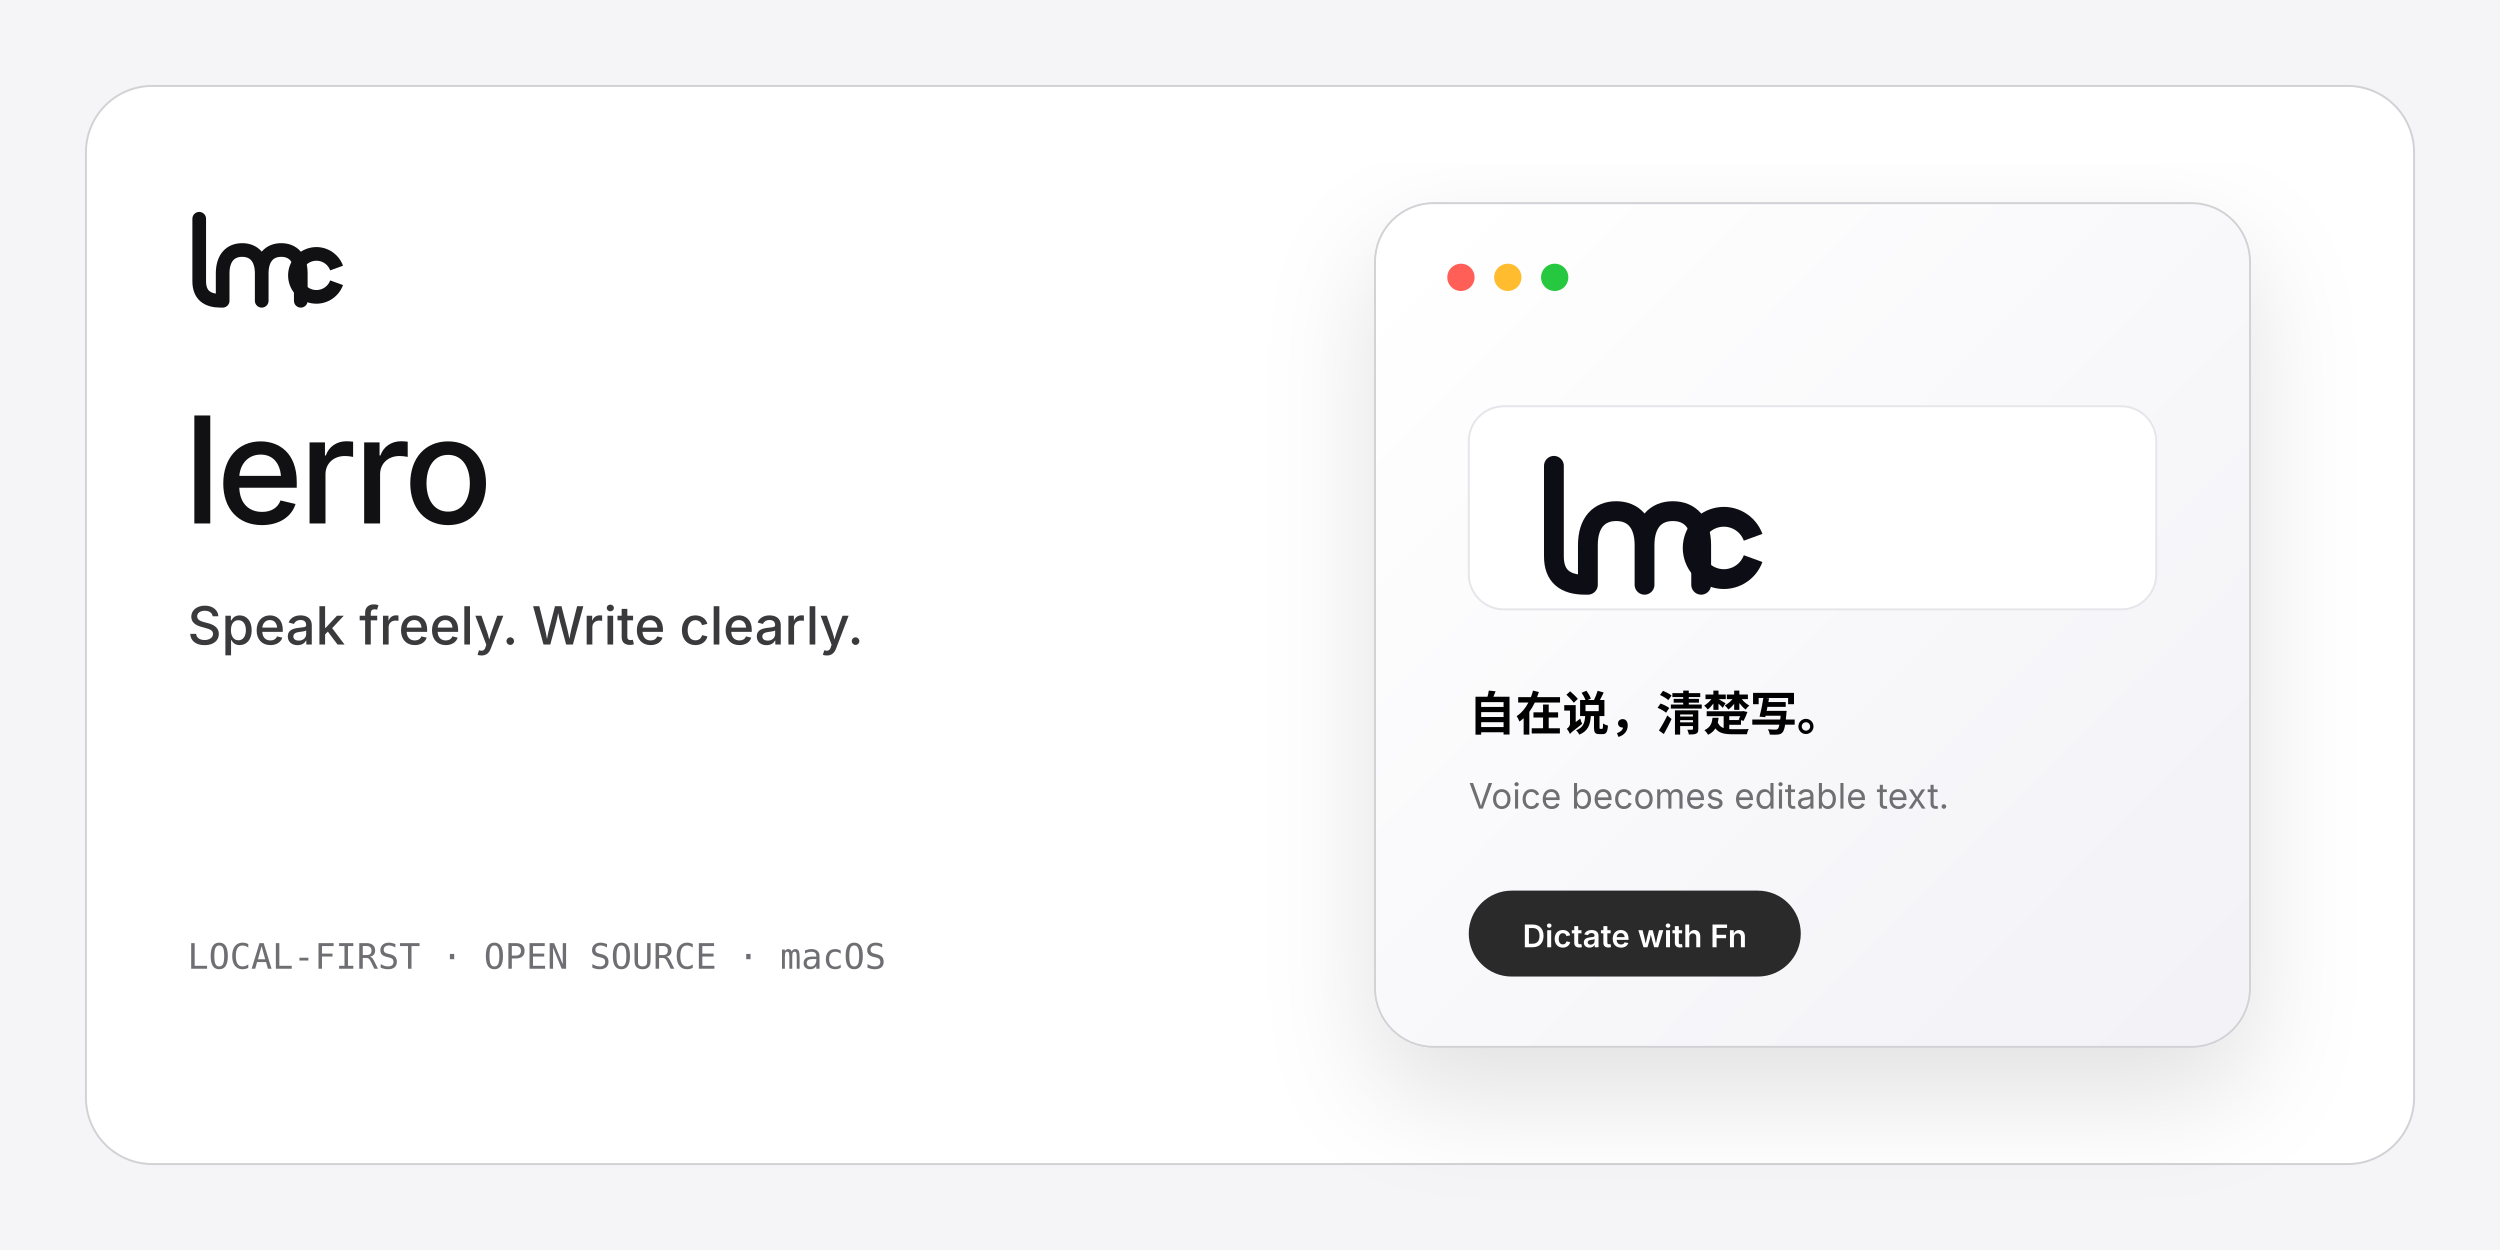
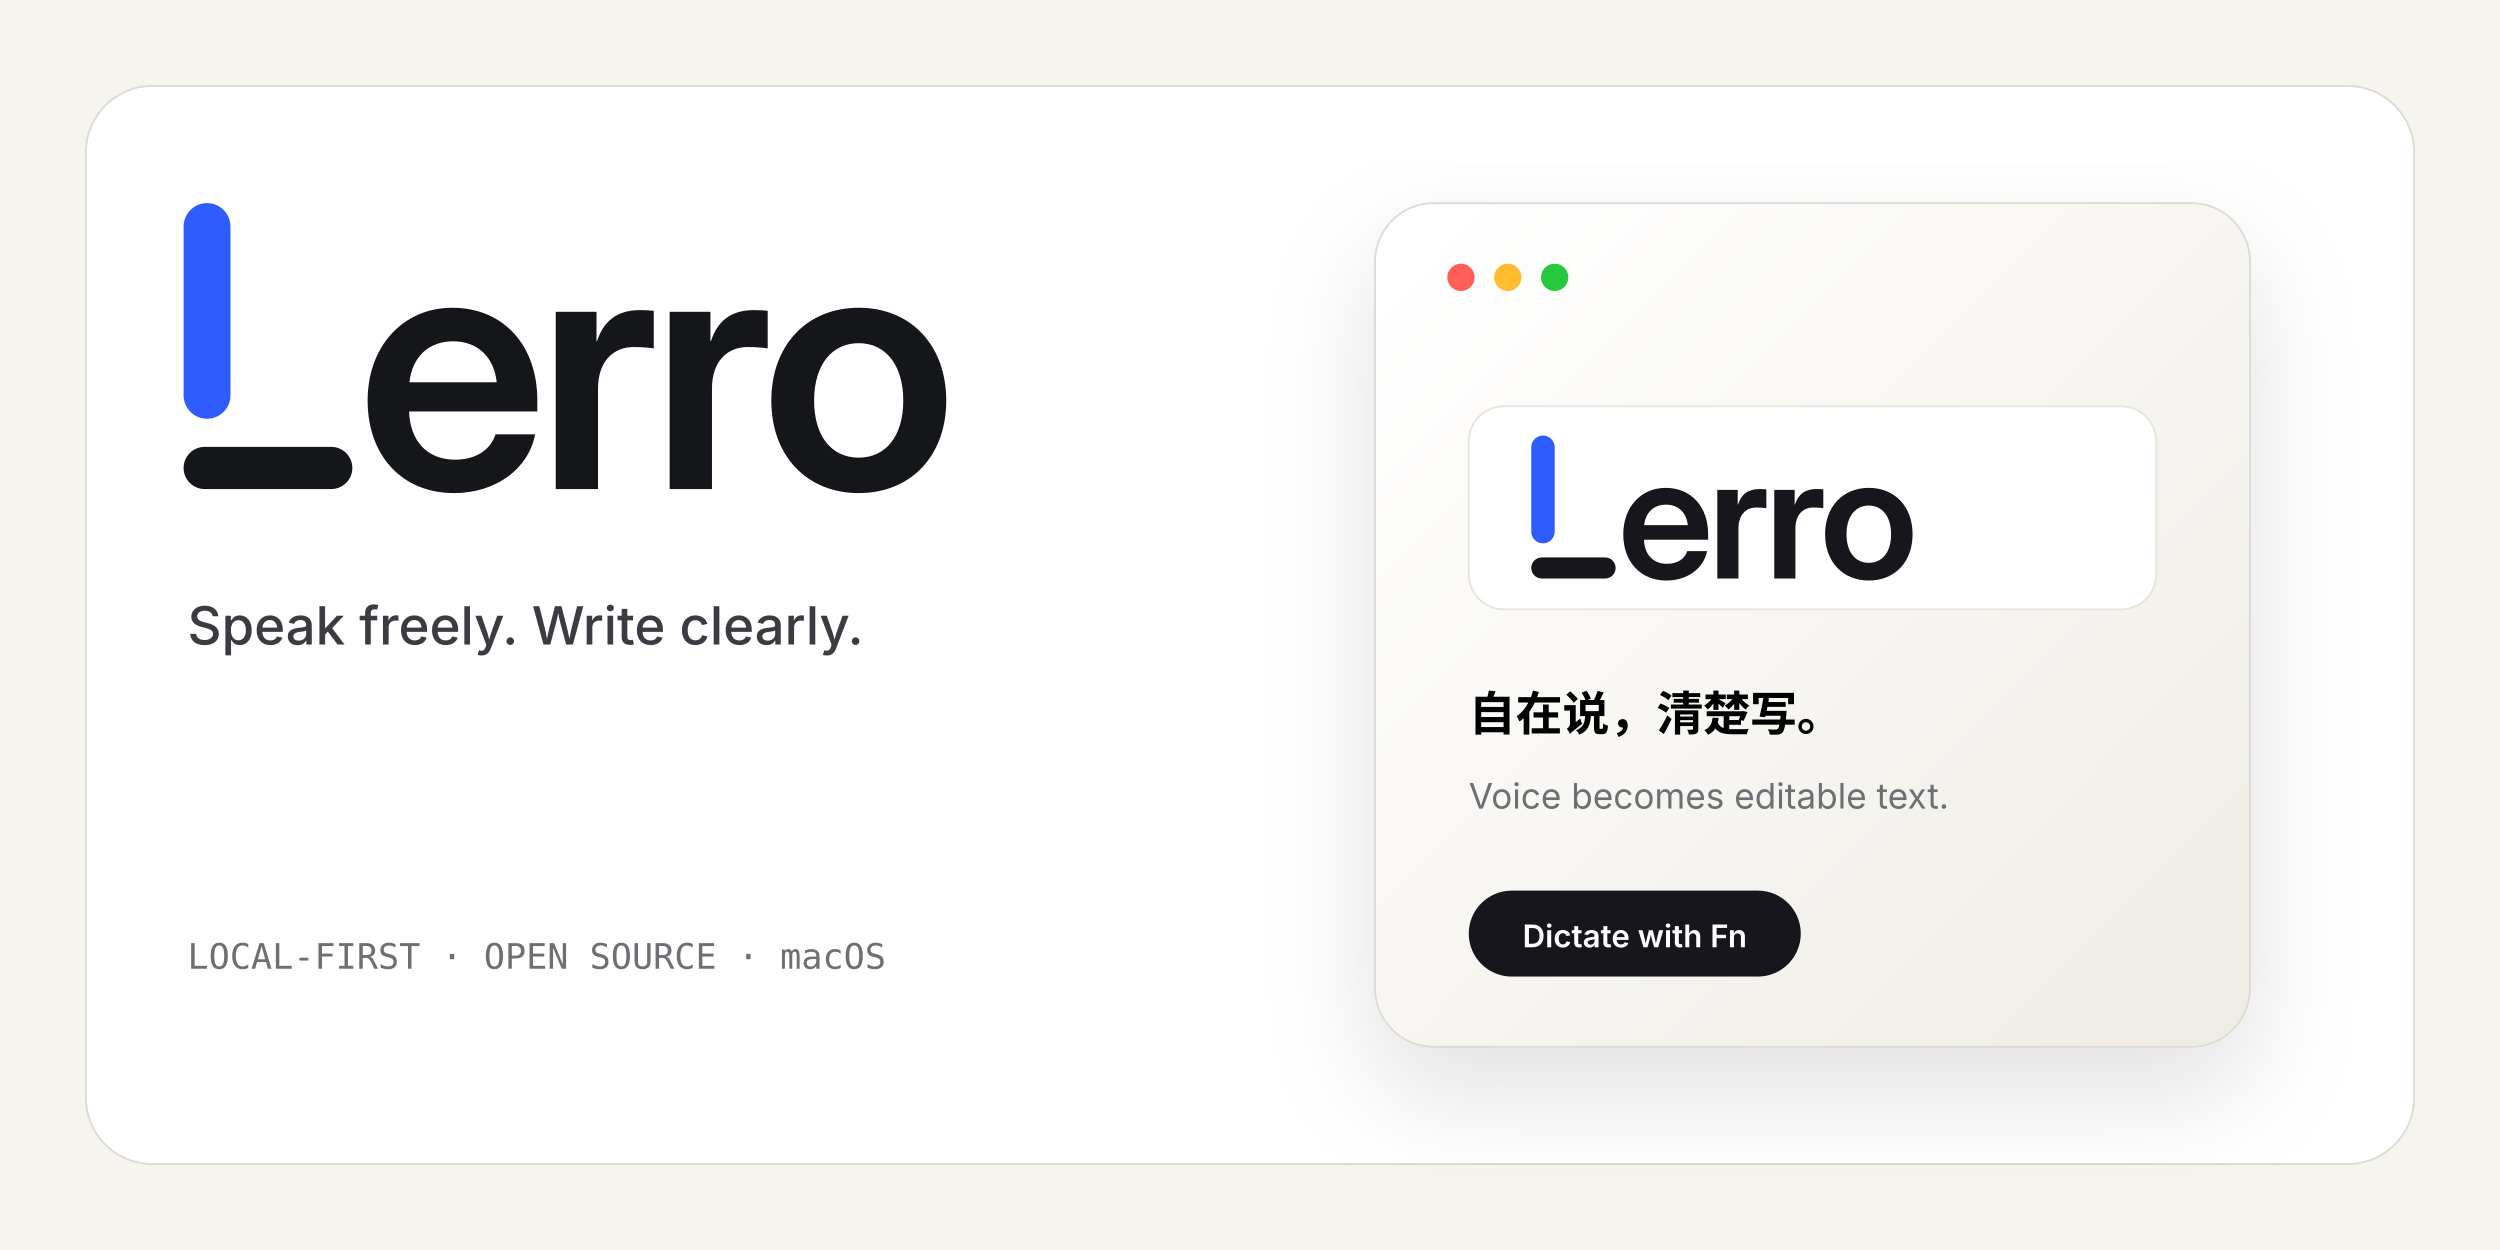
<svg xmlns="http://www.w3.org/2000/svg" width="1280" height="640" viewBox="0 0 1280 640" fill="none">
  <defs>
    <linearGradient id="surface" x1="730" y1="118" x2="1138" y2="522" gradientUnits="userSpaceOnUse">
      <stop stop-color="#FFFFFF" />
-       <stop offset="1" stop-color="#F2F2F7" />
+       <stop offset="1" stop-color="#EFECE5" />
    </linearGradient>
    <filter id="shadow" x="640" y="60" width="580" height="560" filterUnits="userSpaceOnUse">
      <feDropShadow dx="0" dy="24" stdDeviation="28" flood-color="#000000" flood-opacity="0.12" />
    </filter>
  </defs>
-   <rect width="1280" height="640" fill="#F5F5F7" />
-   <rect x="44" y="44" width="1192" height="552" rx="34" fill="#FFFFFF" stroke="#D1D1D6" />
-   <g transform="translate(94 102)">
-     <path d="M8 10V42C8 49 12 52 19 52H20V38C20 30 24 26 30 26C36 26 40 30 40 38V52V38C40 30 44 26 50 26C56 26 60 30 60 38V52" stroke="#111113" stroke-width="7" stroke-linecap="round" stroke-linejoin="round" />
-     <path d="M78.34 35.24A11 11 0 1 0 78.34 42.76" stroke="#111113" stroke-width="7" stroke-linecap="butt" />
+   <rect width="1280" height="640" fill="#F6F4EF" />
+   <rect x="44" y="44" width="1192" height="552" rx="34" fill="#FFFFFF" stroke="#DEDBD2" />
+   <g transform="translate(94 104) scale(2.4)">
+     <rect width="10" height="46" rx="5" fill="#2F5BFF" />
+     <rect y="52" width="36" height="9" rx="4.5" fill="#15161A" />
+     <path d="M57.7 61.86C66.55 61.86 73.57 56.74 75 49.32L66.55 49.32C65.51 52.55 62.46 54.73 57.92 54.73C51.83 54.73 48.32 50.61 48.1 44.45L75.46 44.45L75.46 41.98C75.46 30.38 68.23 22.32 57.34 22.32C46.74 22.32 39.26 30.63 39.26 42.13C39.26 53.59 46.35 61.86 57.7 61.86ZM48.17 38.22C48.78 32.81 52.26 29.48 57.49 29.48C62.71 29.48 66.22 32.81 66.8 38.22ZM79.39 61L88.41 61L88.41 39.58C88.41 33.67 91.74 30.7 96.04 30.7C97.83 30.7 99.62 30.88 100.3 30.99L100.3 22.97C99.59 22.89 98.58 22.82 97.37 22.82C92.5 22.82 89.6 25.11 88.2 29.45L88.09 29.45L88.09 23.18L79.39 23.18ZM103.69 61L112.72 61L112.72 39.58C112.72 33.67 116.05 30.7 120.34 30.7C122.14 30.7 123.93 30.88 124.61 30.99L124.61 22.97C123.89 22.89 122.89 22.82 121.67 22.82C116.8 22.82 113.9 25.11 112.5 29.45L112.39 29.45L112.39 23.18L103.69 23.18ZM144.04 61.86C155.18 61.86 162.7 53.87 162.7 42.13C162.7 30.38 155.18 22.32 144.04 22.32C132.9 22.32 125.38 30.38 125.38 42.13C125.38 53.87 132.9 61.86 144.04 61.86ZM144.04 54.3C138.2 54.3 134.51 49.68 134.51 42.13C134.51 34.53 138.24 29.88 144.04 29.88C149.8 29.88 153.53 34.57 153.53 42.13C153.53 49.65 149.84 54.3 144.04 54.3Z" fill="#15161A" />
  </g>
-   <text x="94" y="268" fill="#111113" font-family="-apple-system, BlinkMacSystemFont, 'SF Pro Display', 'PingFang SC', sans-serif" font-size="76" font-weight="550" letter-spacing="-2.4">lerro</text>
-   <text x="96" y="330" fill="#3A3A3C" font-family="-apple-system, BlinkMacSystemFont, 'SF Pro Text', 'PingFang SC', sans-serif" font-size="27" font-weight="500">Speak freely. Write clearly.</text>
+   <text x="96" y="330" fill="#3B3C42" font-family="-apple-system, BlinkMacSystemFont, 'SF Pro Text', 'PingFang SC', sans-serif" font-size="27" font-weight="500">Speak freely. Write clearly.</text>
  <text x="96" y="496" fill="#6E6E73" font-family="'SF Mono', ui-monospace, monospace" font-size="18">LOCAL-FIRST · OPEN SOURCE · macOS</text>
  <g filter="url(#shadow)">
-     <rect x="704" y="104" width="448" height="432" rx="30" fill="url(#surface)" stroke="#D1D1D6" />
+     <rect x="704" y="104" width="448" height="432" rx="30" fill="url(#surface)" stroke="#DEDBD2" />
    <circle cx="748" cy="142" r="7" fill="#FF5F57" />
    <circle cx="772" cy="142" r="7" fill="#FEBC2E" />
    <circle cx="796" cy="142" r="7" fill="#28C840" />
-     <rect x="752" y="208" width="352" height="104" rx="18" fill="#FFFFFF" stroke="#E5E5EA" />
-     <g transform="translate(784 224) scale(1.45)">
-       <path d="M8 10V42C8 49 12 52 19 52H20V38C20 30 24 26 30 26C36 26 40 30 40 38V52V38C40 30 44 26 50 26C56 26 60 30 60 38V52" stroke="#111113" stroke-width="7" stroke-linecap="round" stroke-linejoin="round" />
-       <path d="M78.34 35.24A11 11 0 1 0 78.34 42.76" stroke="#111113" stroke-width="7" stroke-linecap="butt" />
+     <rect x="752" y="208" width="352" height="104" rx="18" fill="#FFFFFF" stroke="#E8E5DD" />
+     <g transform="translate(784 223) scale(1.2)">
+       <rect width="10" height="46" rx="5" fill="#2F5BFF" />
+       <rect y="52" width="36" height="9" rx="4.5" fill="#15161A" />
+       <path d="M57.7 61.86C66.55 61.86 73.57 56.74 75 49.32L66.55 49.32C65.51 52.55 62.46 54.73 57.92 54.73C51.83 54.73 48.32 50.61 48.1 44.45L75.46 44.45L75.46 41.98C75.46 30.38 68.23 22.32 57.34 22.32C46.74 22.32 39.26 30.63 39.26 42.13C39.26 53.59 46.35 61.86 57.7 61.86ZM48.17 38.22C48.78 32.81 52.26 29.48 57.49 29.48C62.71 29.48 66.22 32.81 66.8 38.22ZM79.39 61L88.41 61L88.41 39.58C88.41 33.67 91.74 30.7 96.04 30.7C97.83 30.7 99.62 30.88 100.3 30.99L100.3 22.97C99.59 22.89 98.58 22.82 97.37 22.82C92.5 22.82 89.6 25.11 88.2 29.45L88.09 29.45L88.09 23.18L79.39 23.18ZM103.69 61L112.72 61L112.72 39.58C112.72 33.67 116.05 30.7 120.34 30.7C122.14 30.7 123.93 30.88 124.61 30.99L124.61 22.97C123.89 22.89 122.89 22.82 121.67 22.82C116.8 22.82 113.9 25.11 112.5 29.45L112.39 29.45L112.39 23.18L103.69 23.18ZM144.04 61.86C155.18 61.86 162.7 53.87 162.7 42.13C162.7 30.38 155.18 22.32 144.04 22.32C132.9 22.32 125.38 30.38 125.38 42.13C125.38 53.87 132.9 61.86 144.04 61.86ZM144.04 54.3C138.2 54.3 134.51 49.68 134.51 42.13C134.51 34.53 138.24 29.88 144.04 29.88C149.8 29.88 153.53 34.57 153.53 42.13C153.53 49.65 149.84 54.3 144.04 54.3Z" fill="#15161A" />
    </g>
    <text x="752" y="374" fill="#000000" font-family="-apple-system, BlinkMacSystemFont, 'SF Pro Text', 'PingFang SC', sans-serif" font-size="24" font-weight="600">自在说，清楚写。</text>
    <text x="752" y="414" fill="#6E6E73" font-family="-apple-system, BlinkMacSystemFont, 'SF Pro Text', 'PingFang SC', sans-serif" font-size="18">Voice becomes editable text.</text>
-     <rect x="752" y="456" width="170" height="44" rx="22" fill="#292929" />
+     <rect x="752" y="456" width="170" height="44" rx="22" fill="#15161A" />
    <text x="837" y="485" text-anchor="middle" fill="#FFFFFF" font-family="-apple-system, BlinkMacSystemFont, 'SF Pro Text', 'PingFang SC', sans-serif" font-size="16" font-weight="600">Dictate with Fn</text>
  </g>
</svg>
